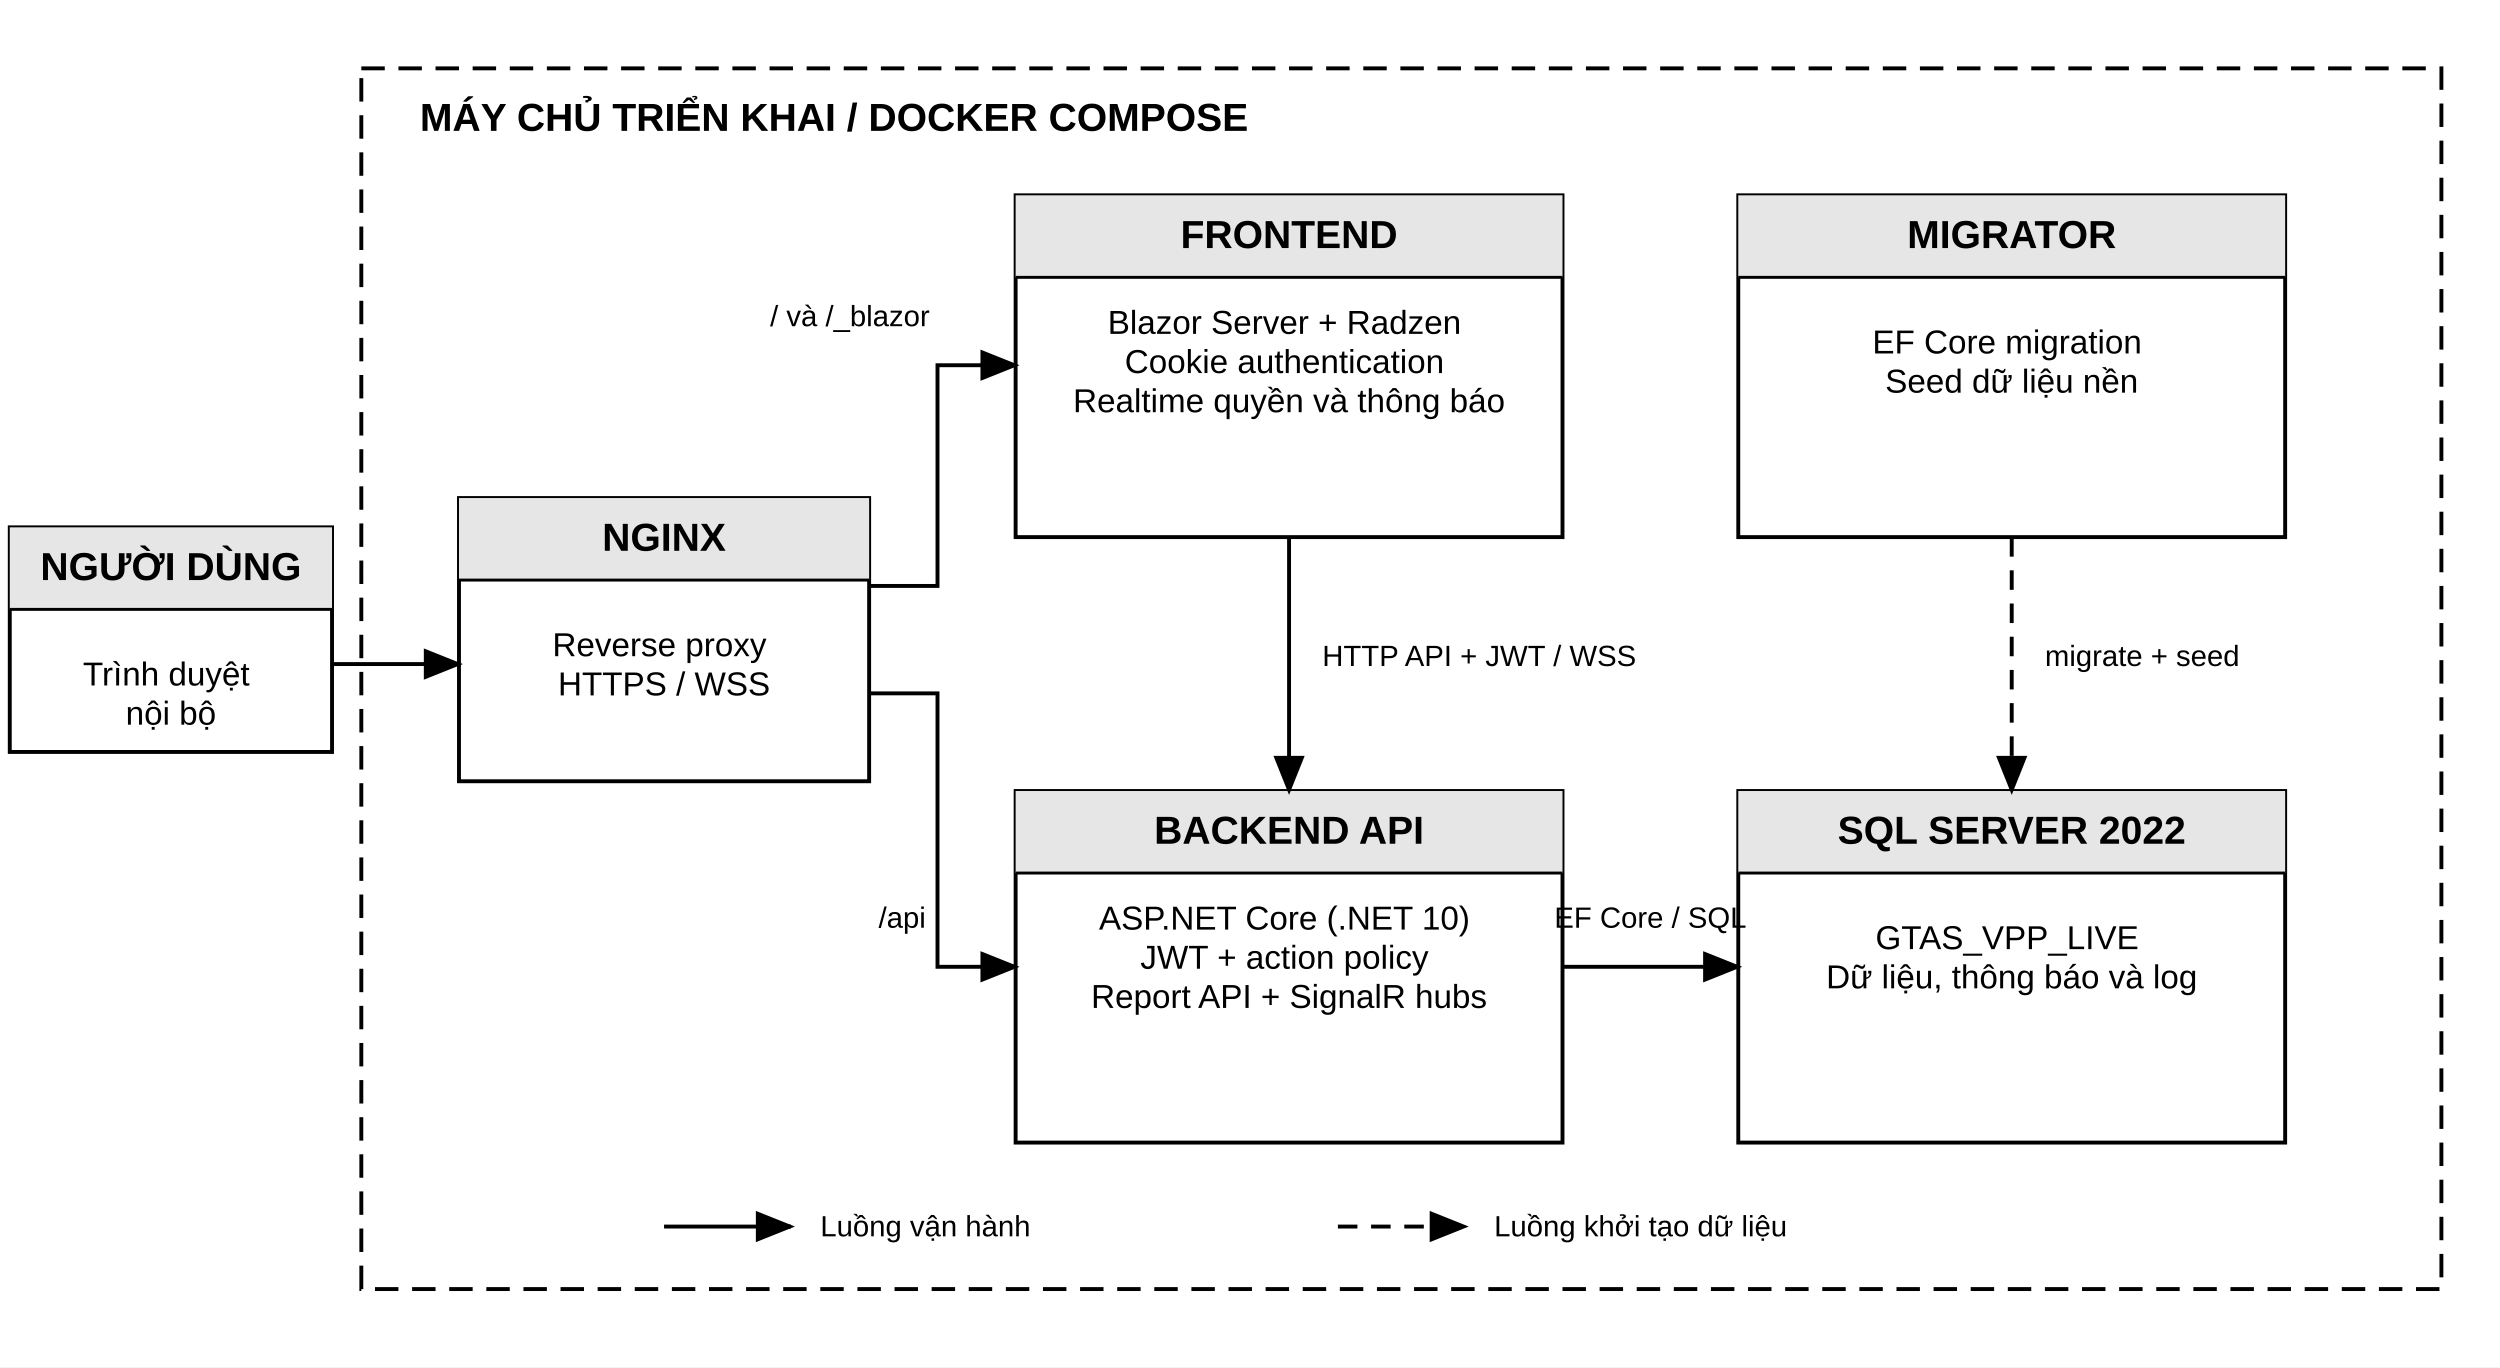
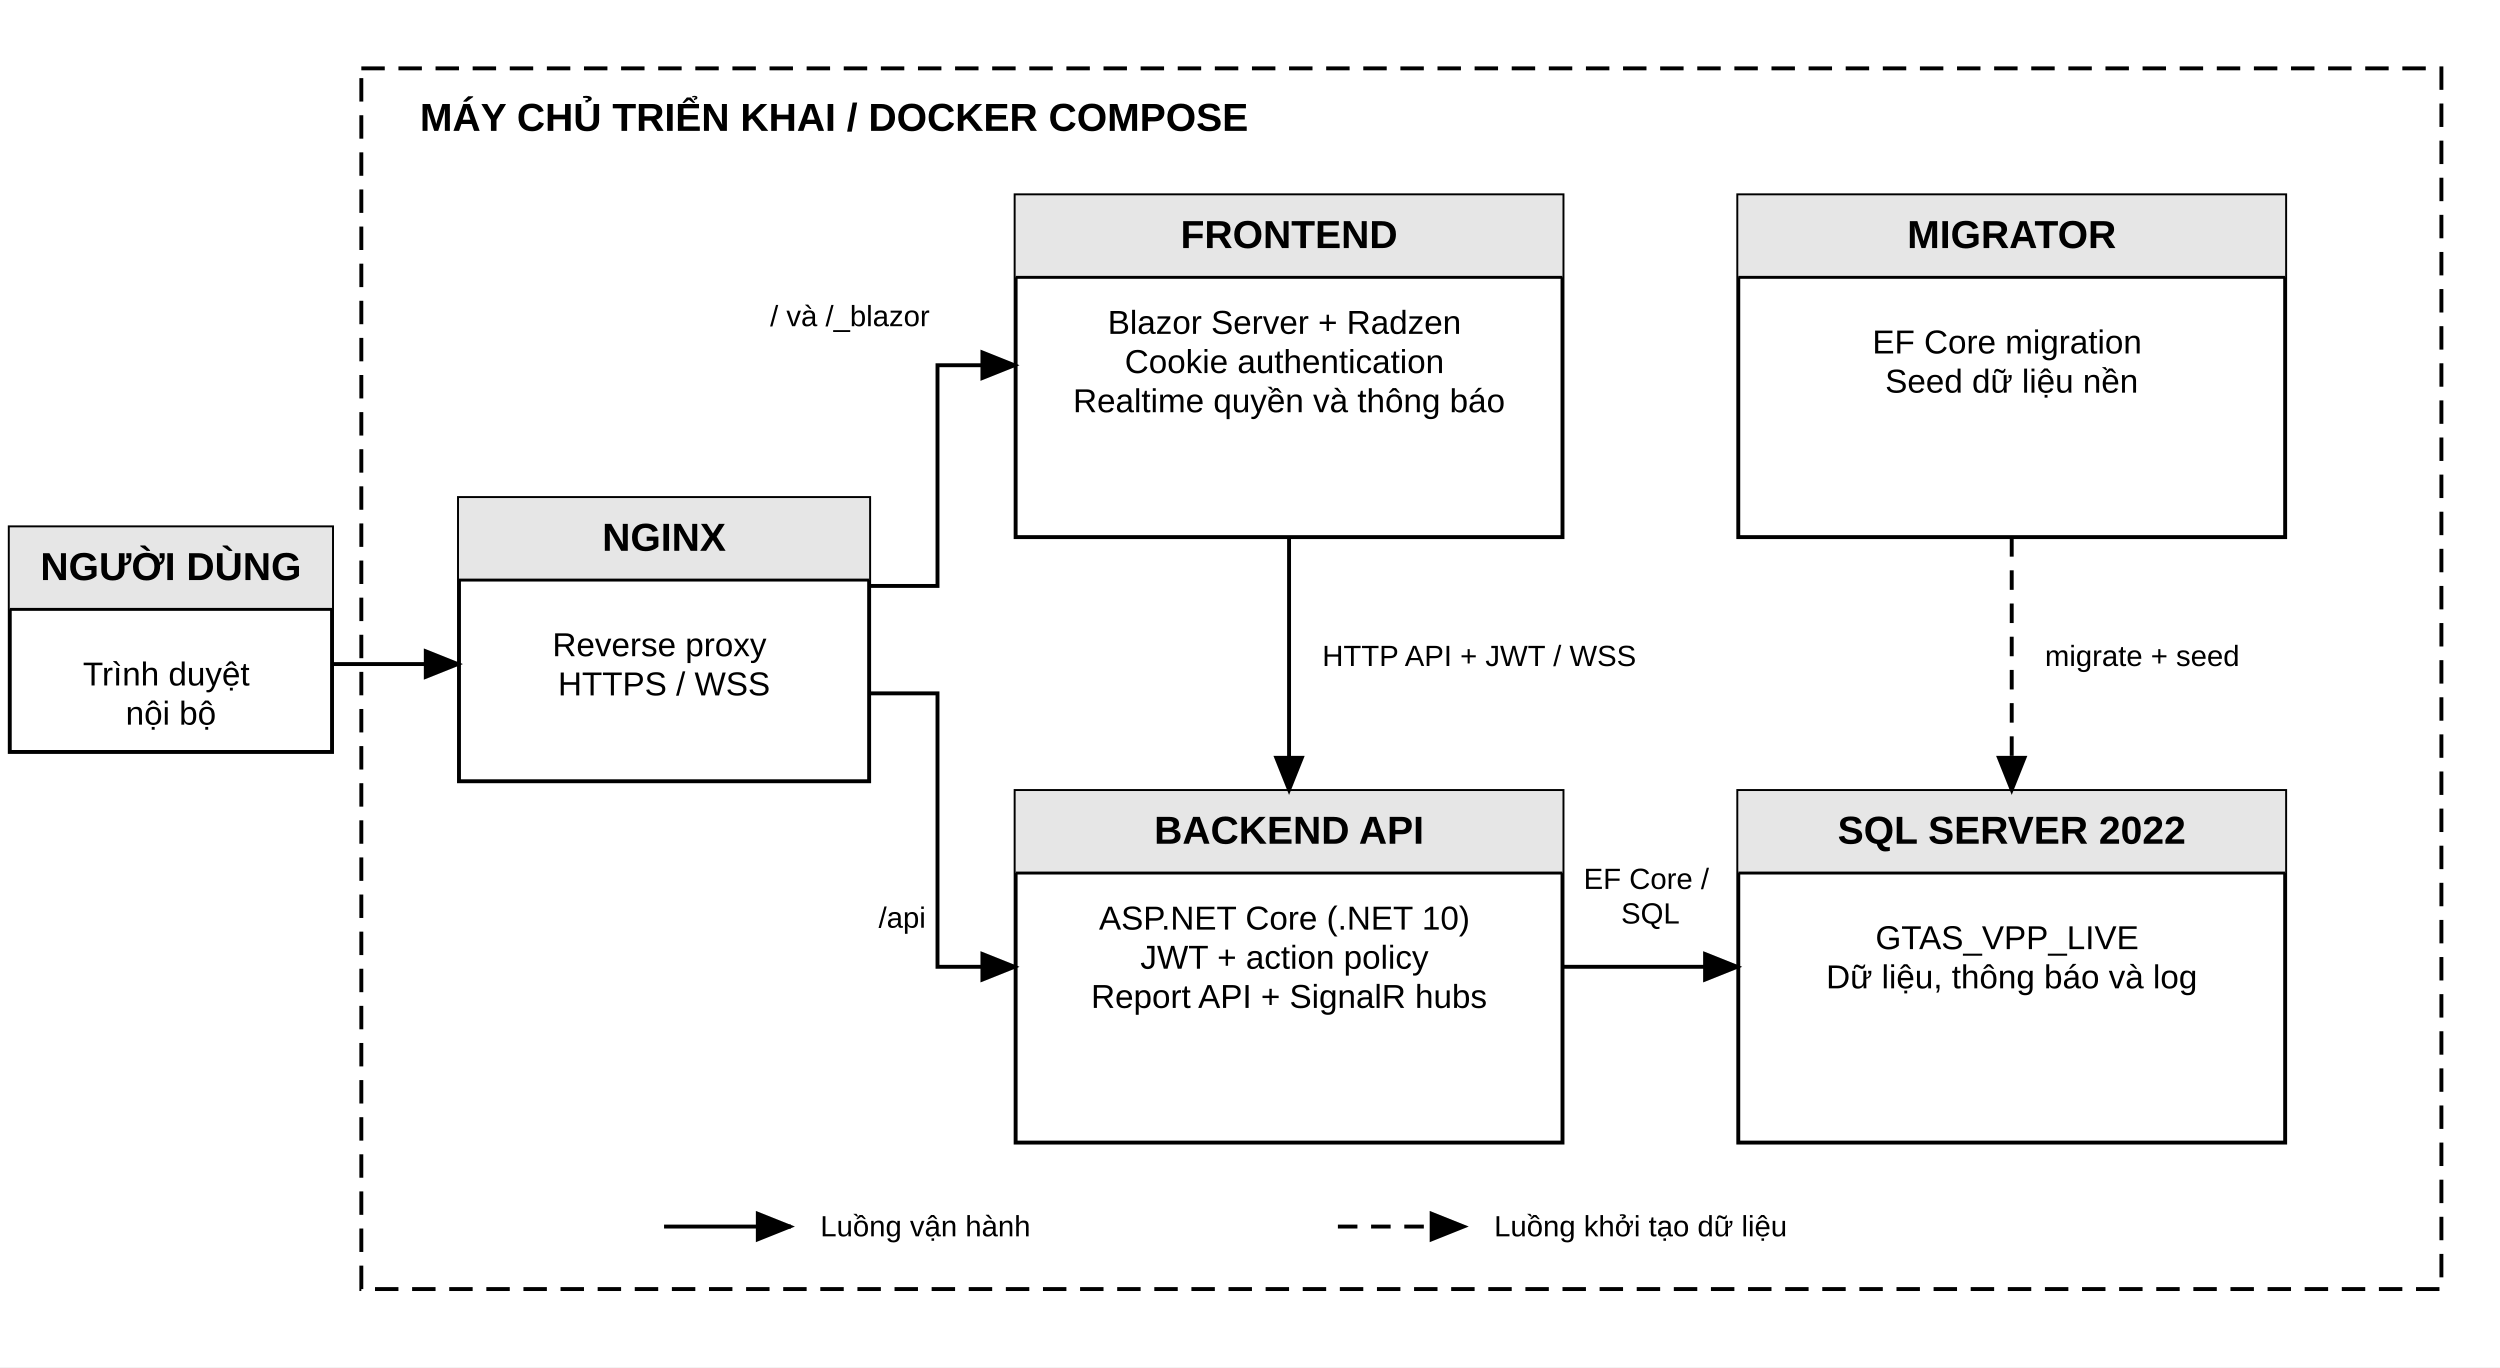
<svg xmlns="http://www.w3.org/2000/svg" width="1280" height="700" viewBox="0 0 1280 700">
  <rect width="100%" height="100%" fill="#FFFFFF" />
  <defs>
    <marker id="arrow" markerWidth="10" markerHeight="8" refX="9" refY="4" orient="auto" markerUnits="strokeWidth">
      <path d="M0,0 L10,4 L0,8 Z" fill="#000000" />
    </marker>
  </defs>
  <rect x="185" y="35" width="1065" height="625" fill="#FFFFFF" stroke="#000000" stroke-width="2" stroke-dasharray="12 7" />
  <text x="215" y="67.0" text-anchor="start" font-family="Arial" font-size="20" font-weight="700" fill="#000000">
    <tspan x="215" dy="0">MÁY CHỦ TRIỂN KHAI / DOCKER COMPOSE</tspan>
  </text>
  <rect x="5" y="270" width="165" height="115" fill="#FFFFFF" stroke="#000000" stroke-width="2" />
  <rect x="5" y="270" width="165" height="42" fill="#E6E6E6" stroke="none" />
  <line x1="5" y1="312" x2="170" y2="312" stroke="#000000" stroke-width="1.5" />
  <text x="87.5" y="297.0" text-anchor="middle" font-family="Arial" font-size="20" font-weight="700" fill="#000000">
    <tspan x="87.5" dy="0">NGƯỜI DÙNG</tspan>
  </text>
  <text x="87.5" y="350.97" text-anchor="middle" font-family="Arial" font-size="17" font-weight="400" fill="#000000">
    <tspan x="87.5" dy="0">Trình duyệt</tspan>
    <tspan x="87.5" dy="20.06">nội bộ</tspan>
  </text>
  <rect x="235" y="255" width="210" height="145" fill="#FFFFFF" stroke="#000000" stroke-width="2" />
  <rect x="235" y="255" width="210" height="42" fill="#E6E6E6" stroke="none" />
  <line x1="235" y1="297" x2="445" y2="297" stroke="#000000" stroke-width="1.5" />
  <text x="340.0" y="282.0" text-anchor="middle" font-family="Arial" font-size="20" font-weight="700" fill="#000000">
    <tspan x="340.0" dy="0">NGINX</tspan>
  </text>
  <text x="340.0" y="335.97" text-anchor="middle" font-family="Arial" font-size="17" font-weight="400" fill="#000000">
    <tspan x="340.0" dy="0">Reverse proxy</tspan>
    <tspan x="340.0" dy="20.06">HTTPS / WSS</tspan>
  </text>
  <rect x="520" y="100" width="280" height="175" fill="#FFFFFF" stroke="#000000" stroke-width="2" />
  <rect x="520" y="100" width="280" height="42" fill="#E6E6E6" stroke="none" />
  <line x1="520" y1="142" x2="800" y2="142" stroke="#000000" stroke-width="1.5" />
  <text x="660.0" y="127.0" text-anchor="middle" font-family="Arial" font-size="20" font-weight="700" fill="#000000">
    <tspan x="660.0" dy="0">FRONTEND</tspan>
  </text>
  <text x="660.0" y="170.94" text-anchor="middle" font-family="Arial" font-size="17" font-weight="400" fill="#000000">
    <tspan x="660.0" dy="0">Blazor Server + Radzen</tspan>
    <tspan x="660.0" dy="20.06">Cookie authentication</tspan>
    <tspan x="660.0" dy="20.06">Realtime quyền và thông báo</tspan>
  </text>
  <rect x="520" y="405" width="280" height="180" fill="#FFFFFF" stroke="#000000" stroke-width="2" />
  <rect x="520" y="405" width="280" height="42" fill="#E6E6E6" stroke="none" />
  <line x1="520" y1="447" x2="800" y2="447" stroke="#000000" stroke-width="1.5" />
  <text x="660.0" y="432.0" text-anchor="middle" font-family="Arial" font-size="20" font-weight="700" fill="#000000">
    <tspan x="660.0" dy="0">BACKEND API</tspan>
  </text>
  <text x="660.0" y="475.94" text-anchor="middle" font-family="Arial" font-size="17" font-weight="400" fill="#000000">
    <tspan x="660.0" dy="0">ASP.NET Core (.NET 10)</tspan>
    <tspan x="660.0" dy="20.06">JWT + action policy</tspan>
    <tspan x="660.0" dy="20.06">Report API + SignalR hubs</tspan>
  </text>
  <rect x="890" y="100" width="280" height="175" fill="#FFFFFF" stroke="#000000" stroke-width="2" />
  <rect x="890" y="100" width="280" height="42" fill="#E6E6E6" stroke="none" />
  <line x1="890" y1="142" x2="1170" y2="142" stroke="#000000" stroke-width="1.5" />
  <text x="1030.0" y="127.0" text-anchor="middle" font-family="Arial" font-size="20" font-weight="700" fill="#000000">
    <tspan x="1030.0" dy="0">MIGRATOR</tspan>
  </text>
  <text x="1030.0" y="180.97" text-anchor="middle" font-family="Arial" font-size="17" font-weight="400" fill="#000000">
    <tspan x="1030.0" dy="0">EF Core migration</tspan>
    <tspan x="1030.0" dy="20.06">Seed dữ liệu nền</tspan>
  </text>
  <rect x="890" y="405" width="280" height="180" fill="#FFFFFF" stroke="#000000" stroke-width="2" />
  <rect x="890" y="405" width="280" height="42" fill="#E6E6E6" stroke="none" />
  <line x1="890" y1="447" x2="1170" y2="447" stroke="#000000" stroke-width="1.5" />
  <text x="1030.0" y="432.0" text-anchor="middle" font-family="Arial" font-size="20" font-weight="700" fill="#000000">
    <tspan x="1030.0" dy="0">SQL SERVER 2022</tspan>
  </text>
  <text x="1030.0" y="485.97" text-anchor="middle" font-family="Arial" font-size="17" font-weight="400" fill="#000000">
    <tspan x="1030.0" dy="0">GTAS_VPP_LIVE</tspan>
    <tspan x="1030.0" dy="20.06">Dữ liệu, thông báo và log</tspan>
  </text>
  <polyline points="170,340 235,340" fill="none" stroke="#000000" stroke-width="2" marker-end="url(#arrow)" />
  <polyline points="445,300 480,300 480,187 520,187" fill="none" stroke="#000000" stroke-width="2" marker-end="url(#arrow)" />
  <text x="476" y="167.0" text-anchor="end" font-family="Arial" font-size="15" font-weight="400" fill="#000000">
    <tspan x="476" dy="0">/ và /_blazor</tspan>
  </text>
  <polyline points="445,355 480,355 480,495 520,495" fill="none" stroke="#000000" stroke-width="2" marker-end="url(#arrow)" />
  <text x="474" y="475.0" text-anchor="end" font-family="Arial" font-size="15" font-weight="400" fill="#000000">
    <tspan x="474" dy="0">/api</tspan>
  </text>
  <polyline points="660,275 660,405" fill="none" stroke="#000000" stroke-width="2" marker-end="url(#arrow)" />
  <text x="677" y="341.0" text-anchor="start" font-family="Arial" font-size="15" font-weight="400" fill="#000000">
    <tspan x="677" dy="0">HTTP API + JWT / WSS</tspan>
  </text>
  <polyline points="800,495 890,495" fill="none" stroke="#000000" stroke-width="2" marker-end="url(#arrow)" />
-   <text x="845" y="475.0" text-anchor="middle" font-family="Arial" font-size="15" font-weight="400" fill="#000000">
-     <tspan x="845" dy="0">EF Core / SQL</tspan>
+   <text x="845" y="455.15" text-anchor="middle" font-family="Arial" font-size="15" font-weight="400" fill="#000000">
+     <tspan x="845" dy="0">EF Core /</tspan>
+     <tspan x="845" dy="17.7">SQL</tspan>
  </text>
  <polyline points="1030,275 1030,405" fill="none" stroke="#000000" stroke-width="2" stroke-dasharray="10 7" marker-end="url(#arrow)" />
  <text x="1047" y="341.0" text-anchor="start" font-family="Arial" font-size="15" font-weight="400" fill="#000000">
    <tspan x="1047" dy="0">migrate + seed</tspan>
  </text>
  <line x1="340" y1="628" x2="405" y2="628" stroke="#000000" stroke-width="2" marker-end="url(#arrow)" />
  <text x="420" y="633.0" text-anchor="start" font-family="Arial" font-size="15" font-weight="400" fill="#000000">
    <tspan x="420" dy="0">Luồng vận hành</tspan>
  </text>
  <line x1="685" y1="628" x2="750" y2="628" stroke="#000000" stroke-width="2" stroke-dasharray="10 7" marker-end="url(#arrow)" />
  <text x="765" y="633.0" text-anchor="start" font-family="Arial" font-size="15" font-weight="400" fill="#000000">
    <tspan x="765" dy="0">Luồng khởi tạo dữ liệu</tspan>
  </text>
</svg>
